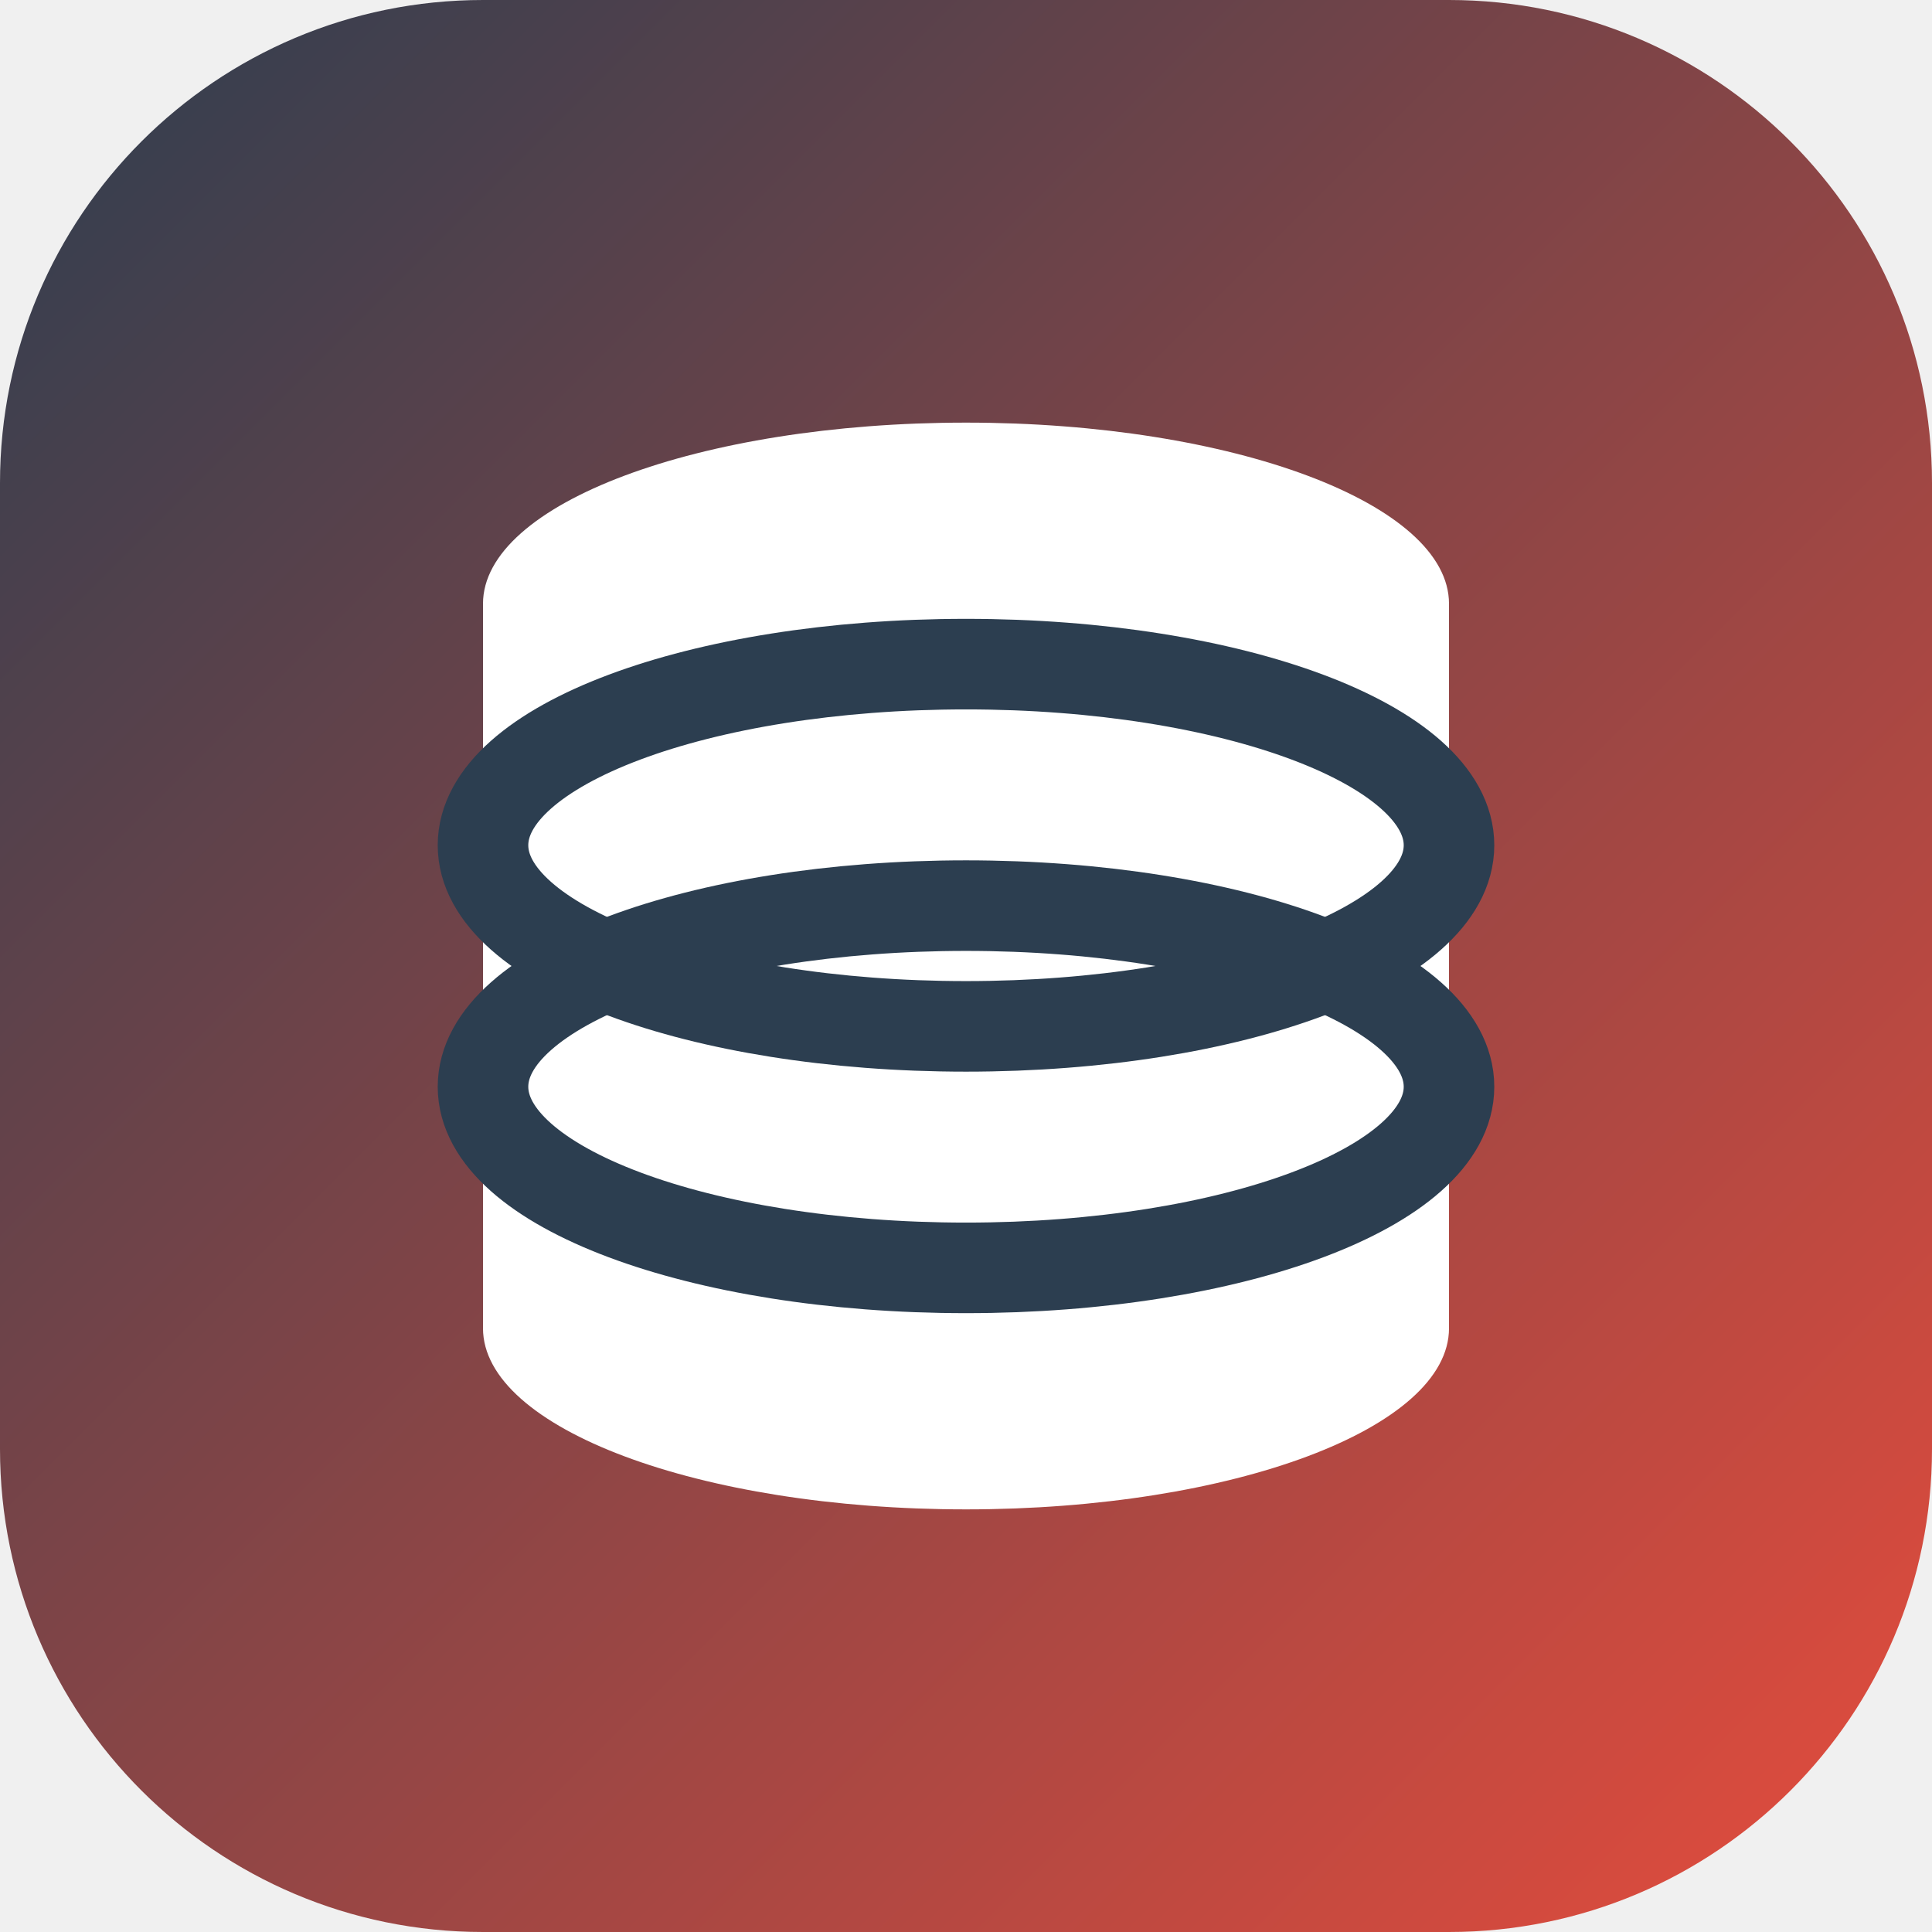
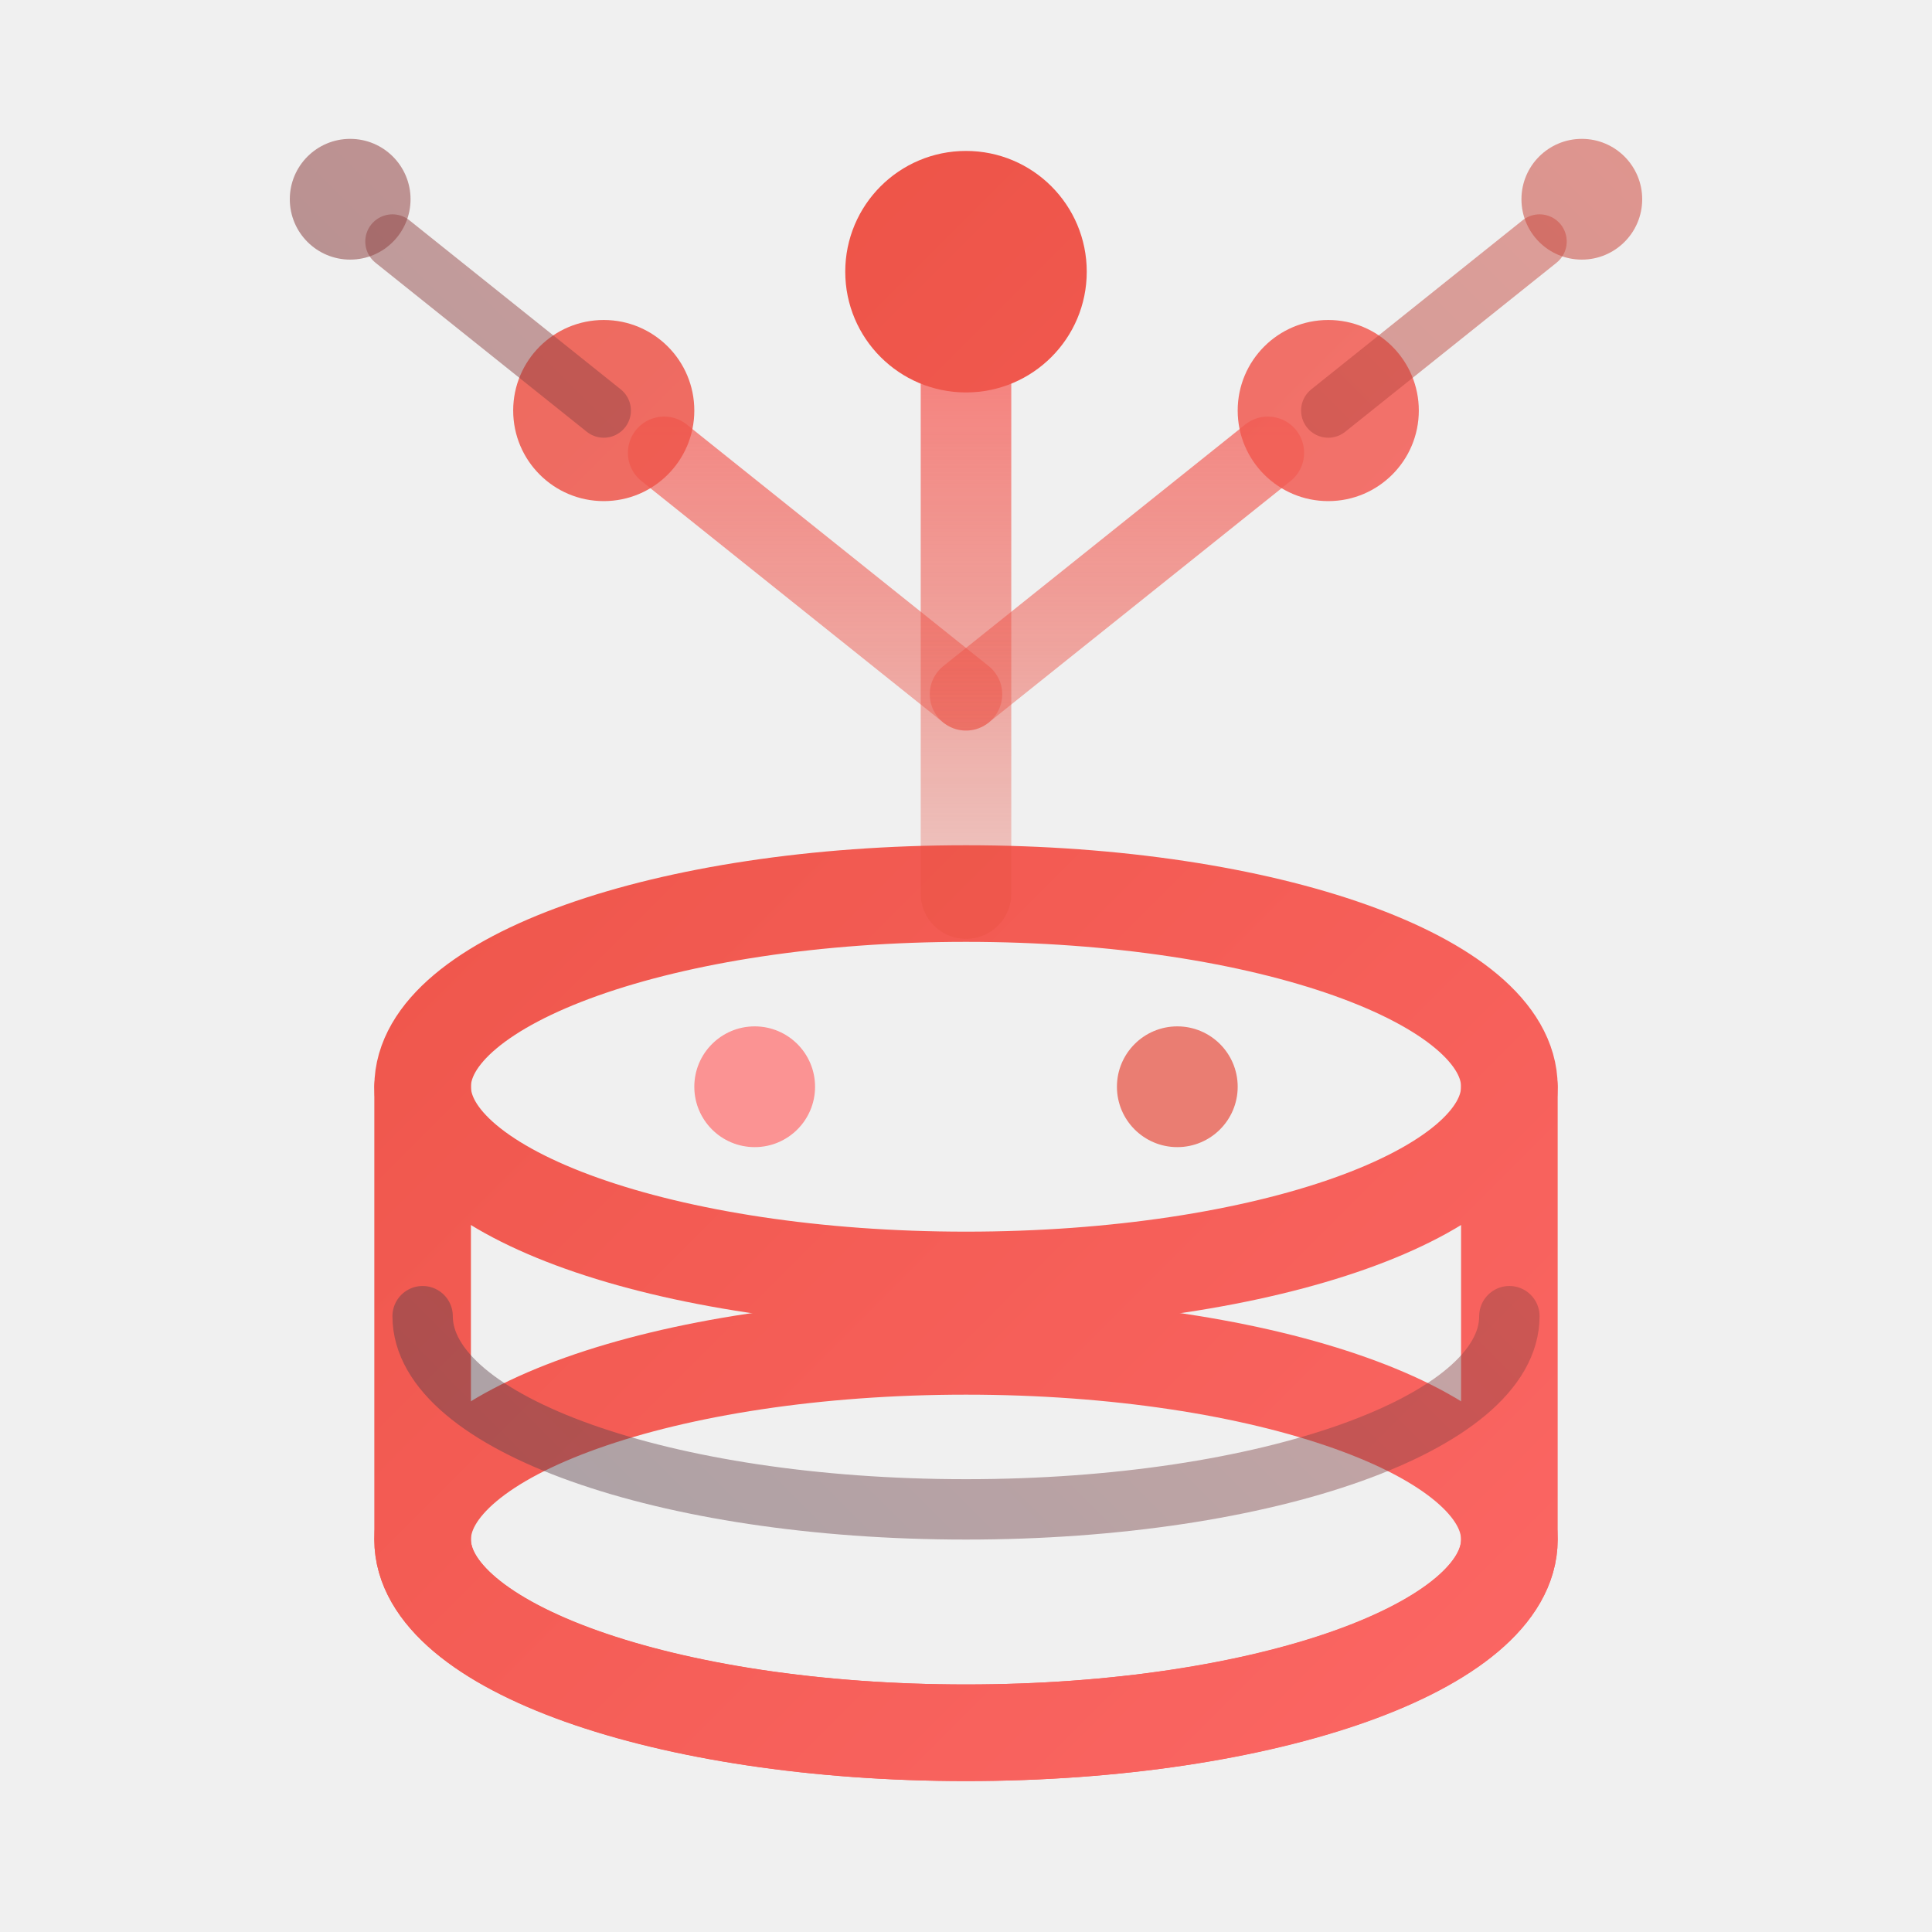
- <svg xmlns="http://www.w3.org/2000/svg" viewBox="0 0 32 32" width="32" height="32">
+ <svg xmlns="http://www.w3.org/2000/svg" viewBox="0 0 32 32" width="32" height="32" fill="none">
  <defs>
-     <linearGradient id="grad1" x1="0%" y1="0%" x2="100%" y2="100%">
-       <stop offset="0%" style="stop-color:#2c3e50;stop-opacity:1" />
-       <stop offset="100%" style="stop-color:#e74c3c;stop-opacity:1" />
+     <linearGradient id="g1" x1="0" y1="0" x2="32" y2="32" gradientUnits="userSpaceOnUse">
+       <stop offset="0%" stop-color="#e74c3c" />
+       <stop offset="100%" stop-color="#ff6b6b" />
+     </linearGradient>
+     <linearGradient id="g2" x1="0" y1="32" x2="32" y2="0" gradientUnits="userSpaceOnUse">
+       <stop offset="0%" stop-color="#2c3e50" />
+       <stop offset="100%" stop-color="#e74c3c" />
+     </linearGradient>
+     <linearGradient id="g3" x1="16" y1="2" x2="16" y2="14" gradientUnits="userSpaceOnUse">
+       <stop offset="0%" stop-color="#ff6b6b" />
+       <stop offset="100%" stop-color="#e74c3c" stop-opacity="0.3" />
    </linearGradient>
  </defs>
-   <rect width="32" height="32" rx="8" fill="url(#grad1)" />
-   <ellipse cx="16" cy="10" rx="8" ry="3" fill="#fff" />
-   <rect x="8" y="10" width="16" height="12" fill="#fff" />
-   <ellipse cx="16" cy="22" rx="8" ry="3" fill="#fff" />
-   <ellipse cx="16" cy="14" rx="8" ry="3" fill="none" stroke="#2c3e50" stroke-width="1.5" />
-   <ellipse cx="16" cy="18" rx="8" ry="3" fill="none" stroke="#2c3e50" stroke-width="1.5" />
+   <ellipse cx="16" cy="18" rx="9" ry="3.2" stroke="url(#g1)" stroke-width="1.6" />
+   <path d="M7 18v7.5c0 1.77 4 3.2 9 3.2s9-1.43 9-3.2V18" stroke="url(#g1)" stroke-width="1.6" stroke-linecap="round" />
+   <ellipse cx="16" cy="25.5" rx="9" ry="3.2" stroke="url(#g1)" stroke-width="1.6" />
+   <path d="M7 21.8c0 1.77 4 3.2 9 3.2s9-1.43 9-3.2" stroke="url(#g2)" stroke-width="1" stroke-linecap="round" opacity="0.45" />
+   <path d="M16 14.8 L16 6" stroke="url(#g3)" stroke-width="1.5" stroke-linecap="round" />
+   <path d="M16 11.5 L11 7.5" stroke="url(#g3)" stroke-width="1.2" stroke-linecap="round" />
+   <circle cx="10" cy="6.8" r="1.5" fill="url(#g1)" opacity="0.85" />
+   <path d="M16 11.5 L21 7.5" stroke="url(#g3)" stroke-width="1.2" stroke-linecap="round" />
+   <circle cx="22" cy="6.8" r="1.5" fill="url(#g1)" opacity="0.85" />
+   <circle cx="16" cy="4.5" r="2" fill="url(#g1)" />
+   <path d="M10 6.8 L6.5 4" stroke="url(#g2)" stroke-width="0.9" stroke-linecap="round" opacity="0.5" />
+   <circle cx="5.8" cy="3.3" r="1" fill="url(#g2)" opacity="0.55" />
+   <path d="M22 6.8 L25.5 4" stroke="url(#g2)" stroke-width="0.9" stroke-linecap="round" opacity="0.5" />
+   <circle cx="26.2" cy="3.3" r="1" fill="url(#g2)" opacity="0.55" />
+   <circle cx="12.5" cy="18" r="1" fill="#ff6b6b" opacity="0.7" />
+   <circle cx="19.5" cy="18" r="1" fill="#e74c3c" opacity="0.7" />
</svg>
